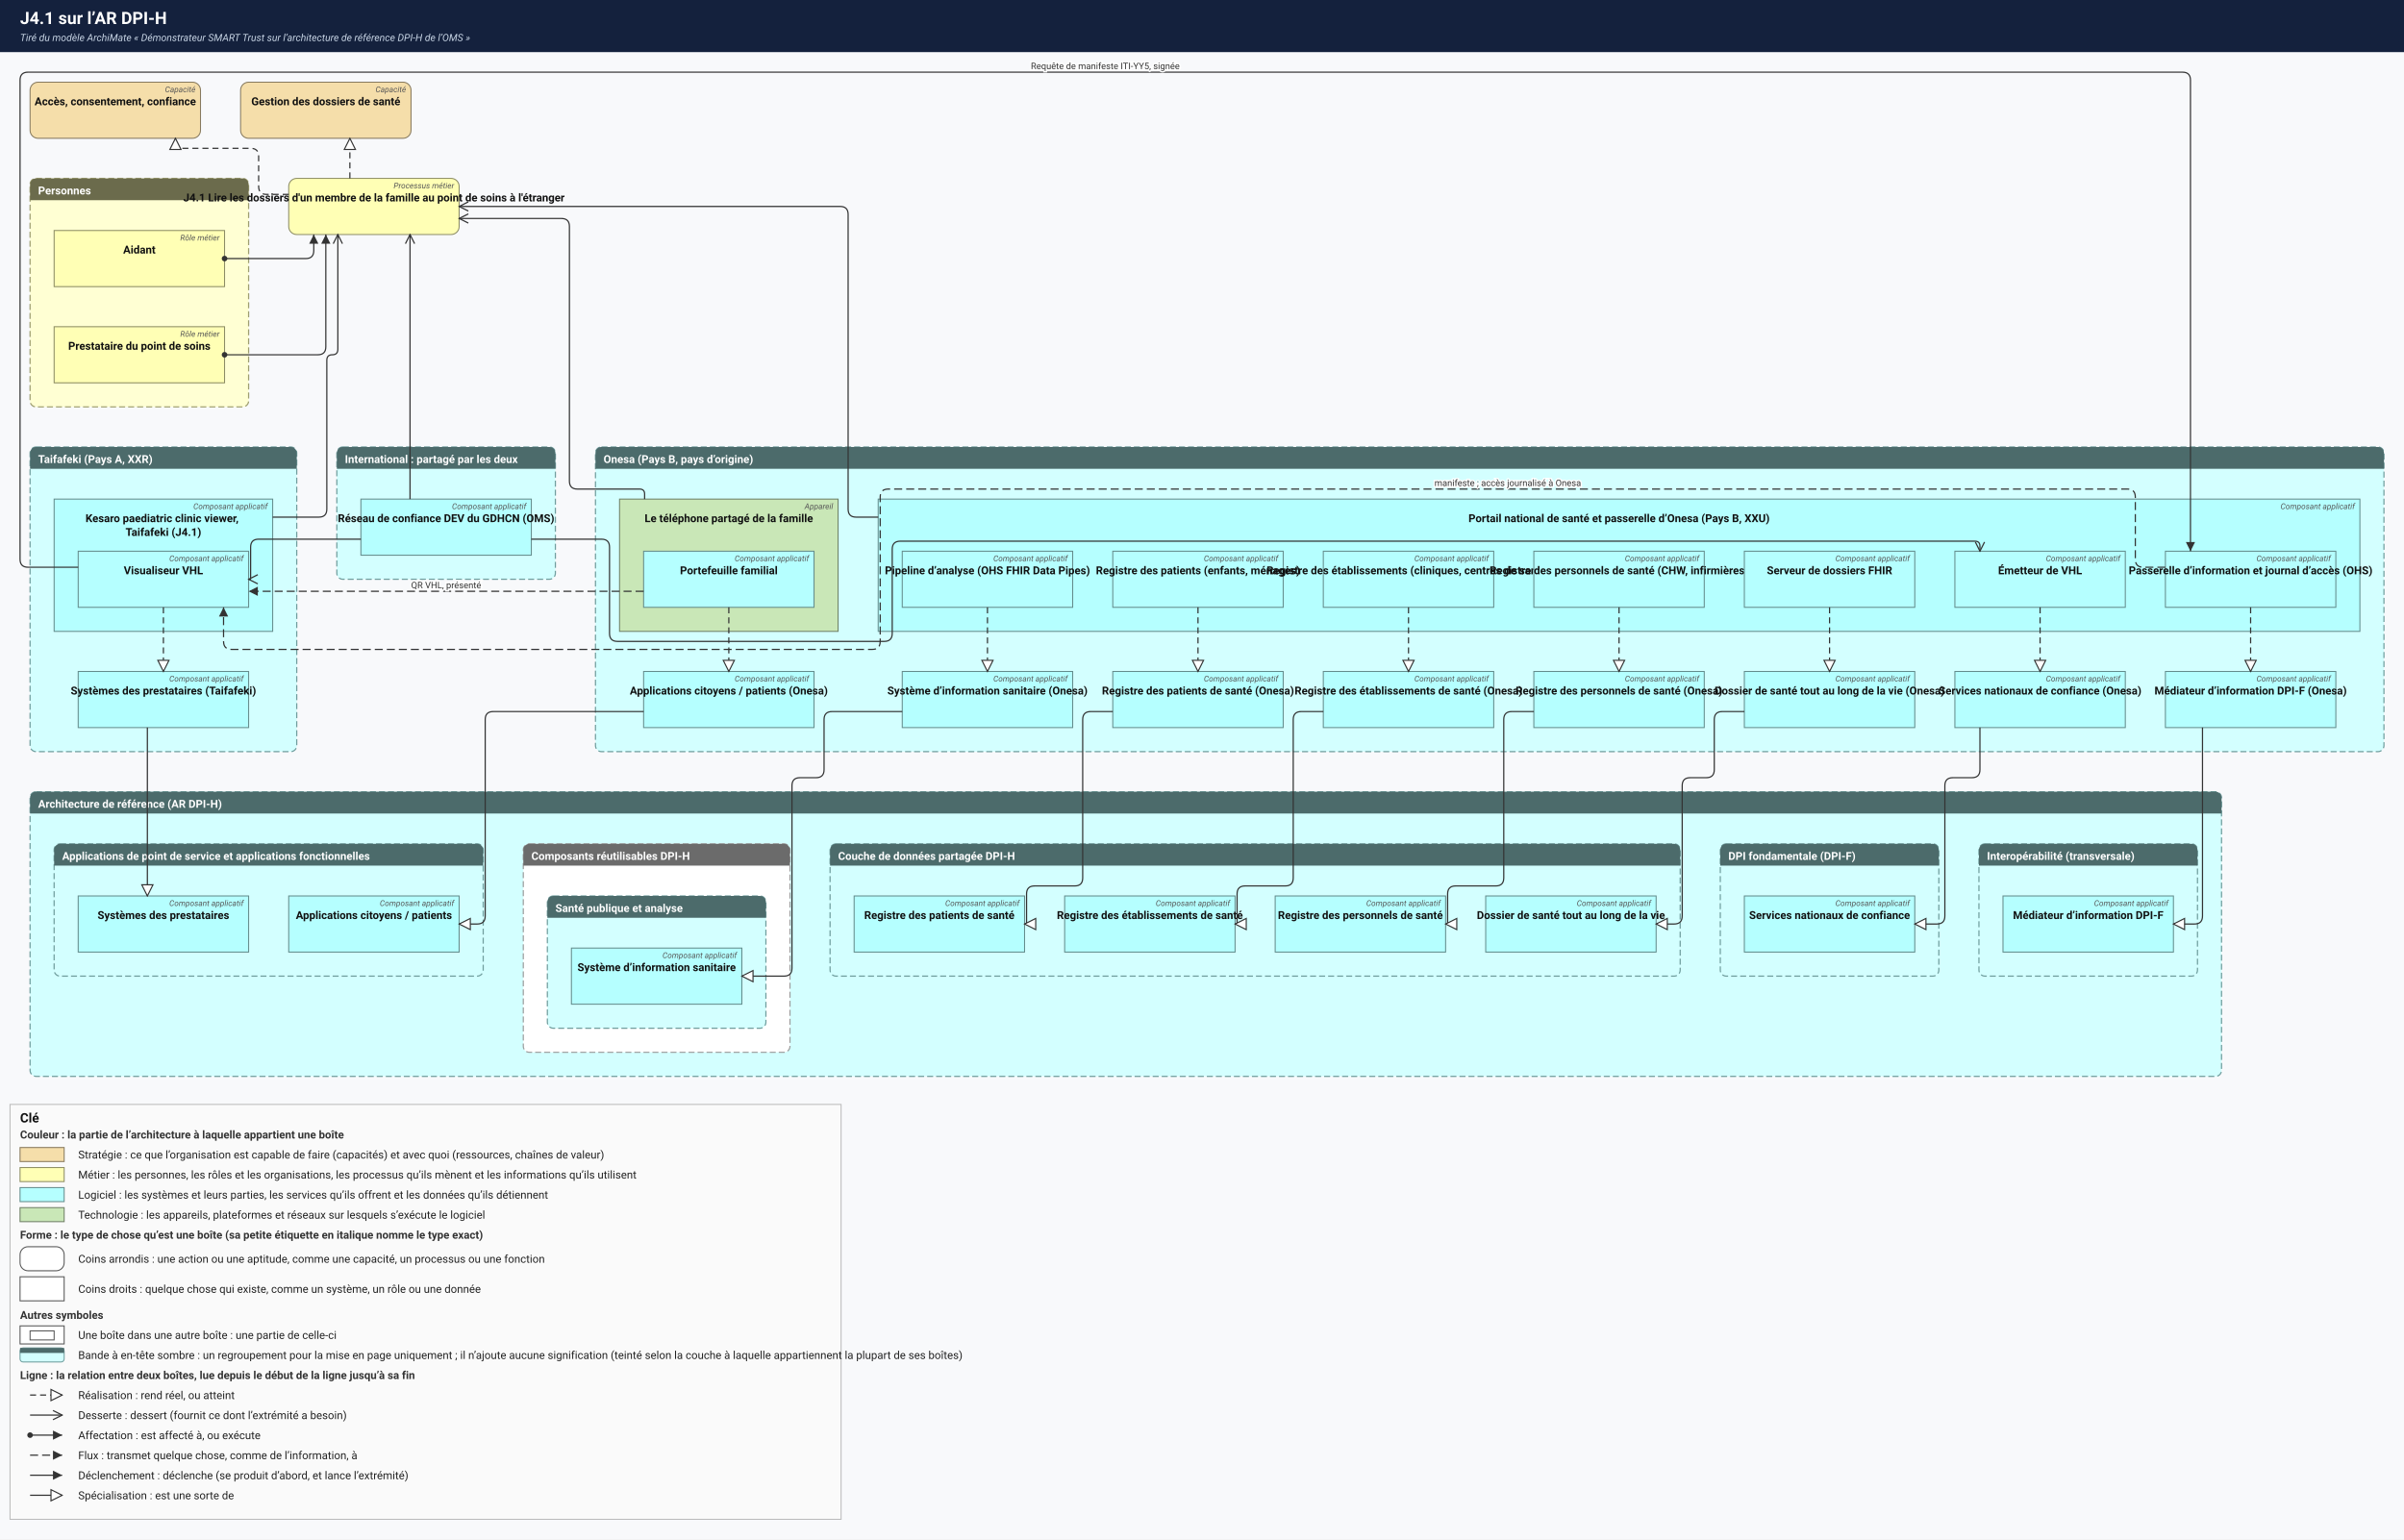
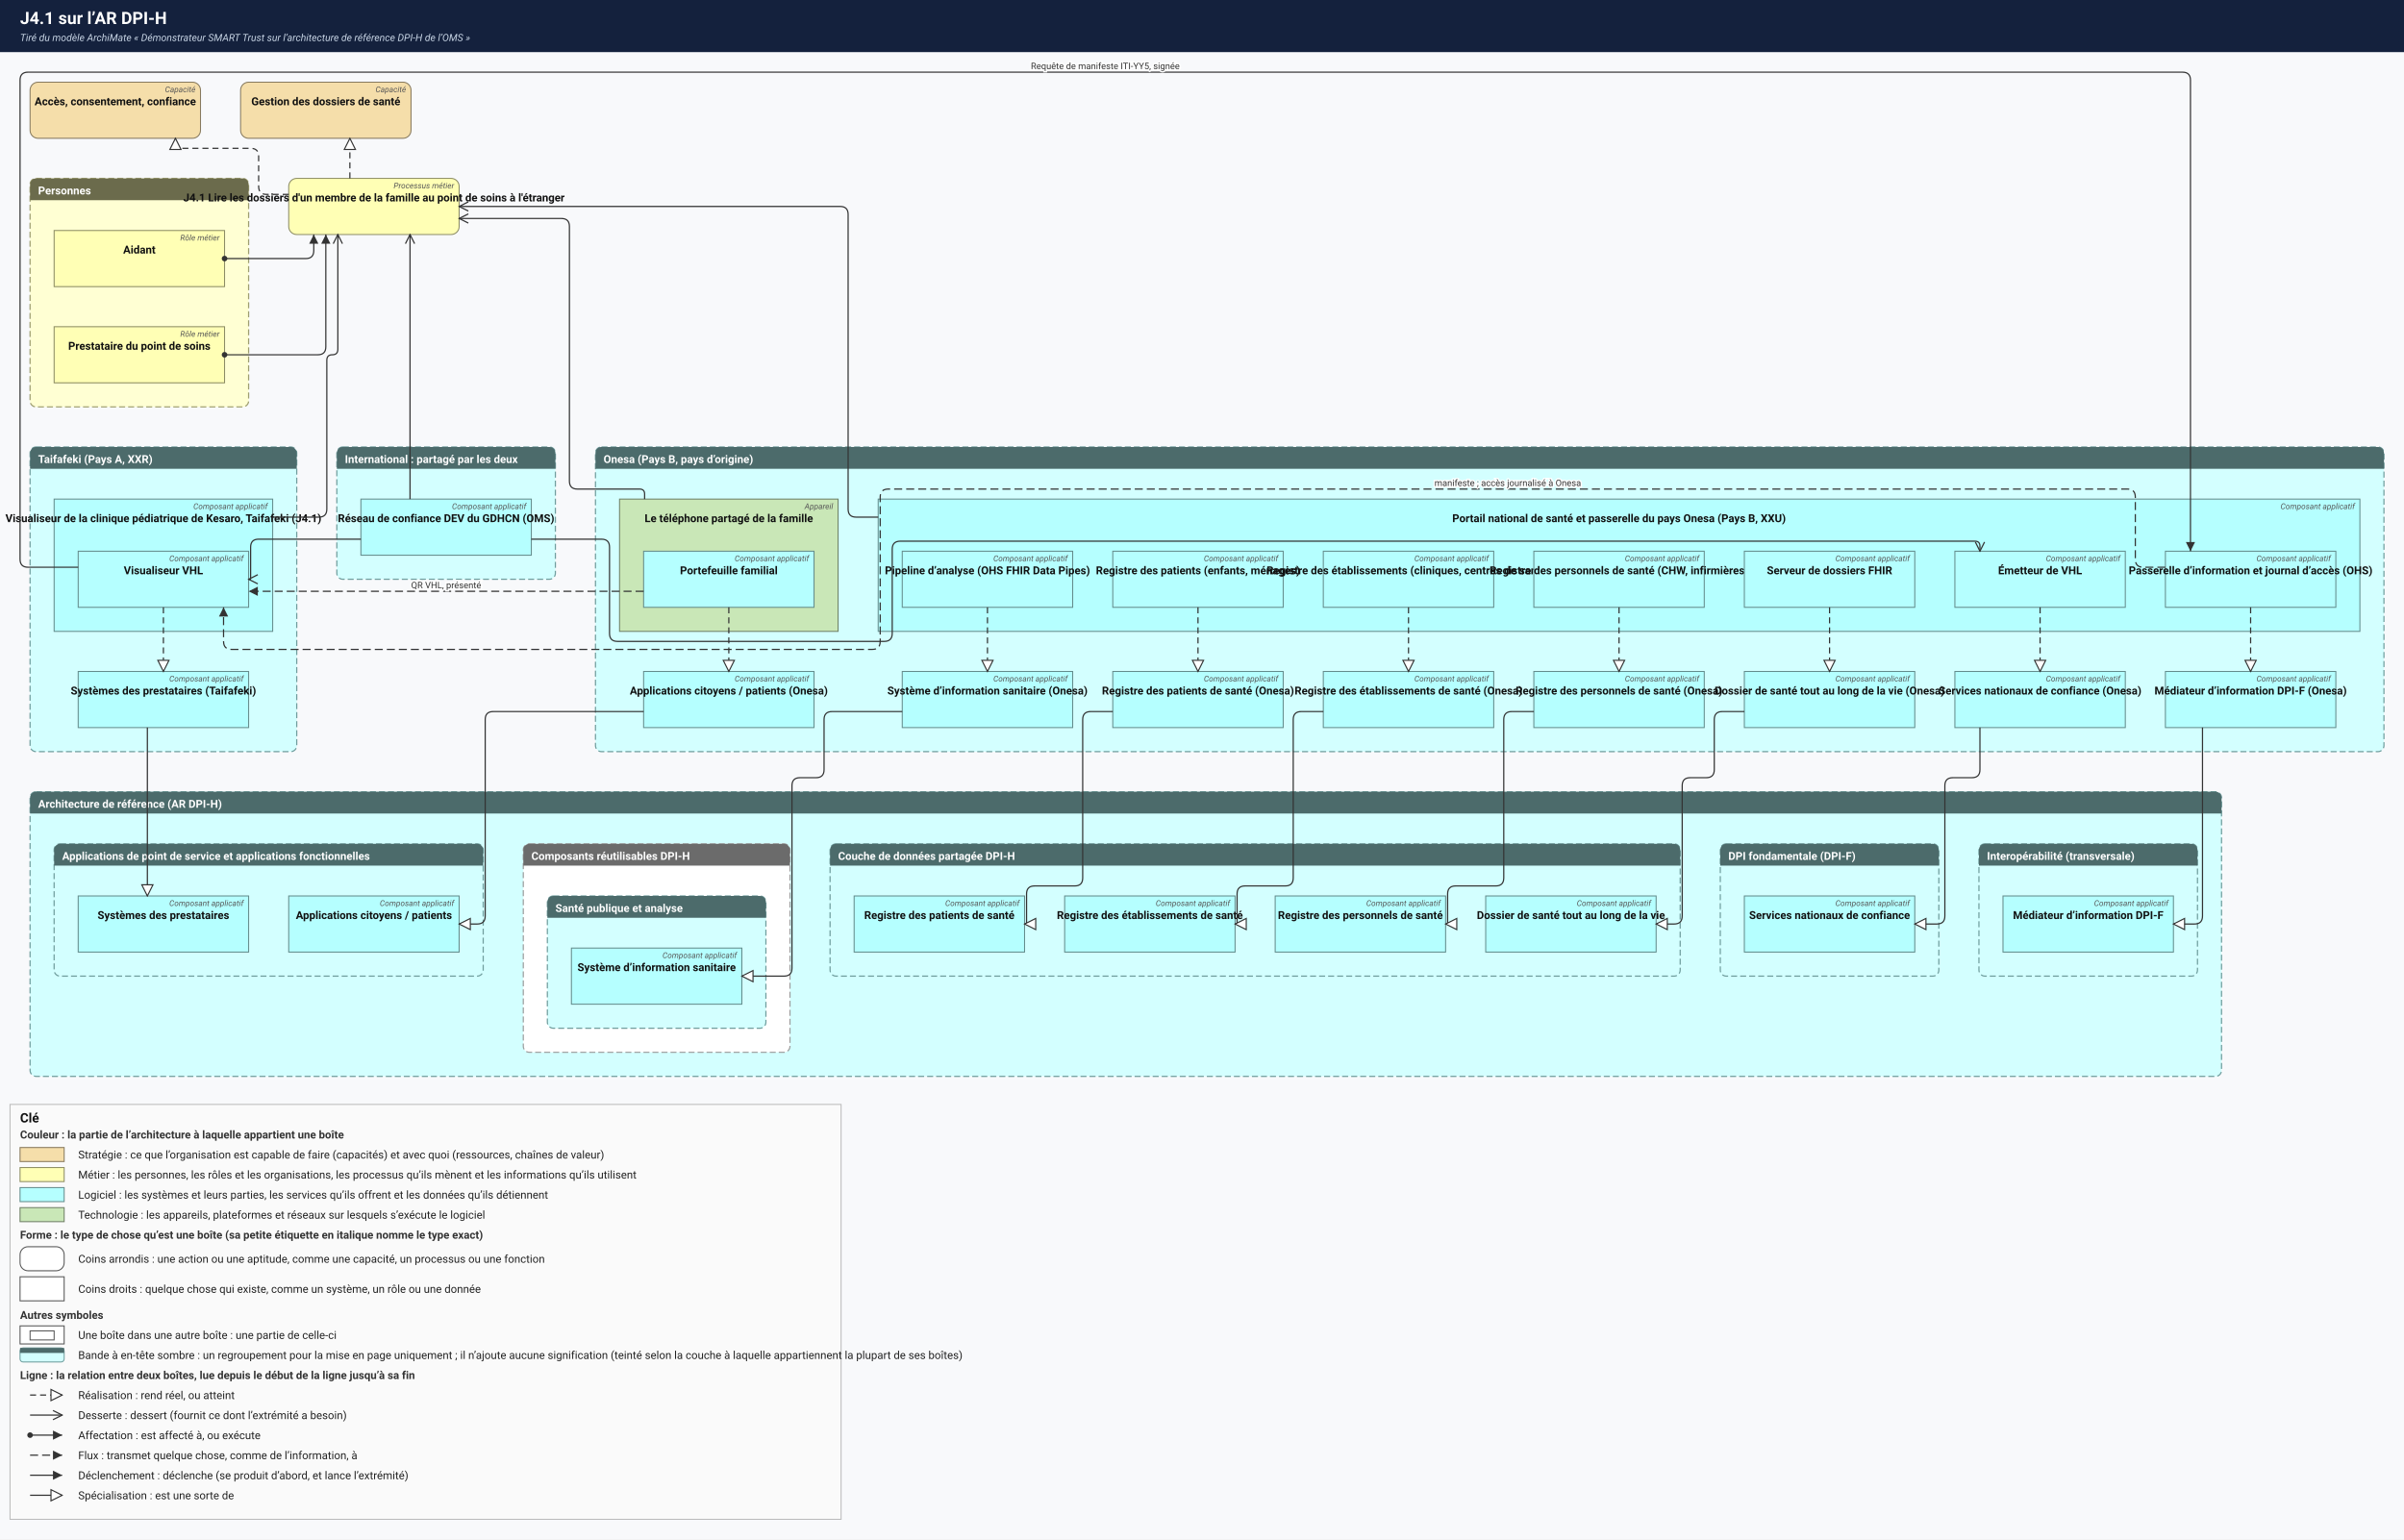
<svg xmlns="http://www.w3.org/2000/svg" viewBox="-6 -58 2398 1536" width="2398" height="1536" role="img" aria-labelledby="av-title">
  <style>
.av-name{font:600 11px system-ui, -apple-system, "Segoe UI", Roboto, "Helvetica Neue", Arial, "Noto Sans", sans-serif;fill:#111}
.av-type{font:italic 8px system-ui, -apple-system, "Segoe UI", Roboto, "Helvetica Neue", Arial, "Noto Sans", sans-serif;fill:#555}
.av-group{font:600 11px system-ui, -apple-system, "Segoe UI", Roboto, "Helvetica Neue", Arial, "Noto Sans", sans-serif;fill:#333}
.av-note{font:10px system-ui, -apple-system, "Segoe UI", Roboto, "Helvetica Neue", Arial, "Noto Sans", sans-serif;fill:#222}
.av-key{font:11px system-ui, -apple-system, "Segoe UI", Roboto, "Helvetica Neue", Arial, "Noto Sans", sans-serif;fill:#222}
.av-keyh{font:600 11px system-ui, -apple-system, "Segoe UI", Roboto, "Helvetica Neue", Arial, "Noto Sans", sans-serif;fill:#333}
.av-keyt{font:700 13px system-ui, -apple-system, "Segoe UI", Roboto, "Helvetica Neue", Arial, "Noto Sans", sans-serif;fill:#111}
.av-rel{font:9px system-ui, -apple-system, "Segoe UI", Roboto, "Helvetica Neue", Arial, "Noto Sans", sans-serif;fill:#333;paint-order:stroke;stroke:#fff;stroke-width:3px}
a:hover rect,a:hover polygon,a:focus rect,a:focus polygon{stroke:#06c;stroke-width:2.5}
</style>
  <defs>
    <marker id="arrow-open" viewBox="0 0 12 12" refX="11" refY="6" markerWidth="11" markerHeight="11" orient="auto-start-reverse" markerUnits="userSpaceOnUse">
      <path d="M1 1 L11 6 L1 11" fill="none" stroke="#333" stroke-width="1.3" />
    </marker>
    <marker id="arrow-filled" viewBox="0 0 12 12" refX="11" refY="6" markerWidth="11" markerHeight="11" orient="auto-start-reverse" markerUnits="userSpaceOnUse">
      <path d="M1 1 L11 6 L1 11 Z" fill="#333" />
    </marker>
    <marker id="arrow-small" viewBox="0 0 10 10" refX="9" refY="5" markerWidth="8" markerHeight="8" orient="auto-start-reverse" markerUnits="userSpaceOnUse">
      <path d="M1 1 L9 5 L1 9" fill="none" stroke="#333" stroke-width="1.2" />
    </marker>
    <marker id="triangle-hollow" viewBox="0 0 14 14" refX="13" refY="7" markerWidth="13" markerHeight="13" orient="auto-start-reverse" markerUnits="userSpaceOnUse">
      <path d="M1 1 L13 7 L1 13 Z" fill="#fff" stroke="#333" stroke-width="1.2" />
    </marker>
    <marker id="diamond-filled" viewBox="0 0 16 10" refX="1" refY="5" markerWidth="16" markerHeight="10" orient="auto-start-reverse" markerUnits="userSpaceOnUse">
      <path d="M1 5 L8 1 L15 5 L8 9 Z" fill="#333" />
    </marker>
    <marker id="diamond-hollow" viewBox="0 0 16 10" refX="1" refY="5" markerWidth="16" markerHeight="10" orient="auto-start-reverse" markerUnits="userSpaceOnUse">
      <path d="M1 5 L8 1 L15 5 L8 9 Z" fill="#fff" stroke="#333" stroke-width="1.2" />
    </marker>
    <marker id="dot" viewBox="0 0 8 8" refX="4" refY="4" markerWidth="7" markerHeight="7" orient="auto" markerUnits="userSpaceOnUse">
      <circle cx="4" cy="4" r="3.2" fill="#333" />
    </marker>
    <pattern id="missing" width="8" height="8" patternUnits="userSpaceOnUse" patternTransform="rotate(45)">
      <rect width="8" height="8" fill="#fff" />
      <line x1="0" y1="0" x2="0" y2="8" stroke="#d33" stroke-width="2" />
    </pattern>
  </defs>
  <rect x="-6" y="-58" width="2398" height="1536" fill="#f8f9fb" />
  <rect x="-6" y="-58" width="2398" height="52" fill="#14213d" />
  <text x="14" y="-34" style="font:700 17px system-ui, -apple-system, &quot;Segoe UI&quot;, Roboto, &quot;Helvetica Neue&quot;, Arial, &quot;Noto Sans&quot;, sans-serif;fill:#fff">J4.1 sur l’AR DPI-H</text>
  <text x="14" y="-17" style="font:italic 10px system-ui, -apple-system, &quot;Segoe UI&quot;, Roboto, &quot;Helvetica Neue&quot;, Arial, &quot;Noto Sans&quot;, sans-serif;fill:#c9d6e6">Tiré du modèle ArchiMate « Démonstrateur SMART Trust sur l’architecture de référence DPI-H de l’OMS »</text>
  <a href="../../../fr/smart-trust-demo/archimate/0.1.0/element/access-consent-trust/" target="_top">
    <rect x="24" y="24" width="170" height="56" rx="8" fill="#f5deaa" stroke="#877a5e" stroke-width="1" />
    <text class="av-type" x="189" y="34" text-anchor="end">Capacité</text>
    <text class="av-name" x="109" y="47" text-anchor="middle">
      <tspan x="109" dy="0">Accès, consentement, confiance</tspan>
    </text>
  </a>
  <a href="../../../fr/smart-trust-demo/archimate/0.1.0/element/health-record-management/" target="_top">
    <rect x="234" y="24" width="170" height="56" rx="8" fill="#f5deaa" stroke="#877a5e" stroke-width="1" />
    <text class="av-type" x="399" y="34" text-anchor="end">Capacité</text>
    <text class="av-name" x="319" y="47" text-anchor="middle">
      <tspan x="319" dy="0">Gestion des dossiers de santé</tspan>
    </text>
  </a>
  <a href="../../../fr/smart-trust-demo/archimate/0.1.0/element/people/" target="_top">
    <rect x="24" y="120" width="218" height="228" rx="6" fill="#ffffd3" stroke="#9e9e70" stroke-width="1.2" stroke-dasharray="6 3" />
    <path d="M24 126 a6 6 0 0 1 6 -6 h206 a6 6 0 0 1 6 6 v15.75 h-218 z" fill="#6b6b4c" />
    <text class="av-group" x="32" y="136" style="fill:#fff">Personnes</text>
  </a>
  <a href="../../../fr/smart-trust-demo/archimate/0.1.0/element/caregiver/" target="_top">
    <rect x="48" y="172" width="170" height="56" fill="#ffffb5" stroke="#8c8c64" stroke-width="1" />
    <text class="av-type" x="213" y="182" text-anchor="end">Rôle métier</text>
    <text class="av-name" x="133" y="195" text-anchor="middle">
      <tspan x="133" dy="0">Aidant</tspan>
    </text>
  </a>
  <a href="../../../fr/smart-trust-demo/archimate/0.1.0/element/point-of-care-provider/" target="_top">
    <rect x="48" y="268" width="170" height="56" fill="#ffffb5" stroke="#8c8c64" stroke-width="1" />
    <text class="av-type" x="213" y="278" text-anchor="end">Rôle métier</text>
    <text class="av-name" x="133" y="291" text-anchor="middle">
      <tspan x="133" dy="0">Prestataire du point de soins</tspan>
    </text>
  </a>
  <a href="../../../fr/smart-trust-demo/archimate/0.1.0/element/j4-1-read-a-family-member-s-records-at-the-point-of-care/" target="_top">
    <rect x="282" y="120" width="170" height="56" rx="8" fill="#ffffb5" stroke="#8c8c64" stroke-width="1" />
    <text class="av-type" x="447" y="130" text-anchor="end">Processus métier</text>
    <text class="av-name" x="367" y="143" text-anchor="middle">
      <tspan x="367" dy="0">J4.1 Lire les dossiers d'un membre de la famille au point de soins à l'étranger</tspan>
    </text>
  </a>
  <a href="../../../fr/smart-trust-demo/archimate/0.1.0/element/taifafeki-country-a-xxr/" target="_top">
    <rect x="24" y="388" width="266" height="304" rx="6" fill="#d3ffff" stroke="#709e9e" stroke-width="1.2" stroke-dasharray="6 3" />
    <path d="M24 394 a6 6 0 0 1 6 -6 h254 a6 6 0 0 1 6 6 v15.75 h-266 z" fill="#4c6b6b" />
    <text class="av-group" x="32" y="404" style="fill:#fff">Taifafeki (Pays A, XXR)</text>
  </a>
  <a href="../../../fr/smart-trust-demo/archimate/0.1.0/element/kesaro-paediatric-clinic-viewer-taifafeki-j4-1/" target="_top">
    <rect x="48" y="440" width="218" height="132" fill="#b5ffff" stroke="#648c8c" stroke-width="1" />
    <text class="av-type" x="261" y="450" text-anchor="end">Composant applicatif</text>
    <text class="av-name" x="157" y="463" text-anchor="middle">
-       <tspan x="157" dy="0">Kesaro paediatric clinic viewer,</tspan>
-       <tspan x="157" dy="13.75">Taifafeki (J4.1)</tspan>
+       <tspan x="157" dy="0">Visualiseur de la clinique pédiatrique de Kesaro, Taifafeki (J4.1)</tspan>
    </text>
  </a>
  <a href="../../../fr/smart-trust-demo/archimate/0.1.0/element/vhl-viewer/" target="_top">
    <rect x="72" y="492" width="170" height="56" fill="#b5ffff" stroke="#648c8c" stroke-width="1" />
    <text class="av-type" x="237" y="502" text-anchor="end">Composant applicatif</text>
    <text class="av-name" x="157" y="515" text-anchor="middle">
      <tspan x="157" dy="0">Visualiseur VHL</tspan>
    </text>
  </a>
  <a href="../../../fr/smart-trust-demo/archimate/0.1.0/element/provider-systems-taifafeki/" target="_top">
    <rect x="72" y="612" width="170" height="56" fill="#b5ffff" stroke="#648c8c" stroke-width="1" />
    <text class="av-type" x="237" y="622" text-anchor="end">Composant applicatif</text>
    <text class="av-name" x="157" y="635" text-anchor="middle">
      <tspan x="157" dy="0">Systèmes des prestataires (Taifafeki)</tspan>
    </text>
  </a>
  <a href="../../../fr/smart-trust-demo/archimate/0.1.0/element/international-shared-by-both/" target="_top">
    <rect x="330" y="388" width="218" height="132" rx="6" fill="#d3ffff" stroke="#709e9e" stroke-width="1.2" stroke-dasharray="6 3" />
    <path d="M330 394 a6 6 0 0 1 6 -6 h206 a6 6 0 0 1 6 6 v15.75 h-218 z" fill="#4c6b6b" />
    <text class="av-group" x="338" y="404" style="fill:#fff">International : partagé par les deux</text>
  </a>
  <a href="../../../fr/smart-trust-demo/archimate/0.1.0/element/gdhcn-dev-trust-network-who/" target="_top">
    <rect x="354" y="440" width="170" height="56" fill="#b5ffff" stroke="#648c8c" stroke-width="1" />
    <text class="av-type" x="519" y="450" text-anchor="end">Composant applicatif</text>
    <text class="av-name" x="439" y="463" text-anchor="middle">
      <tspan x="439" dy="0">Réseau de confiance DEV du GDHCN (OMS)</tspan>
    </text>
  </a>
  <a href="../../../fr/smart-trust-demo/archimate/0.1.0/element/onesa-country-b-home/" target="_top">
    <rect x="588" y="388" width="1784" height="304" rx="6" fill="#d3ffff" stroke="#709e9e" stroke-width="1.2" stroke-dasharray="6 3" />
    <path d="M588 394 a6 6 0 0 1 6 -6 h1772 a6 6 0 0 1 6 6 v15.75 h-1784 z" fill="#4c6b6b" />
    <text class="av-group" x="596" y="404" style="fill:#fff">Onesa (Pays B, pays d’origine)</text>
  </a>
  <a href="../../../fr/smart-trust-demo/archimate/0.1.0/element/the-family-s-shared-phone/" target="_top">
    <rect x="612" y="440" width="218" height="132" fill="#c9e7b7" stroke="#6f7f65" stroke-width="1" />
    <text class="av-type" x="825" y="450" text-anchor="end">Appareil</text>
    <text class="av-name" x="721" y="463" text-anchor="middle">
      <tspan x="721" dy="0">Le téléphone partagé de la famille</tspan>
    </text>
  </a>
  <a href="../../../fr/smart-trust-demo/archimate/0.1.0/element/family-wallet/" target="_top">
    <rect x="636" y="492" width="170" height="56" fill="#b5ffff" stroke="#648c8c" stroke-width="1" />
    <text class="av-type" x="801" y="502" text-anchor="end">Composant applicatif</text>
    <text class="av-name" x="721" y="515" text-anchor="middle">
      <tspan x="721" dy="0">Portefeuille familial</tspan>
    </text>
  </a>
  <a href="../../../fr/smart-trust-demo/archimate/0.1.0/element/onesa-national-health-portal-and-gateway-country-b-xxu/" target="_top">
    <rect x="870" y="440" width="1478" height="132" fill="#b5ffff" stroke="#648c8c" stroke-width="1" />
    <text class="av-type" x="2343" y="450" text-anchor="end">Composant applicatif</text>
    <text class="av-name" x="1609" y="463" text-anchor="middle">
-       <tspan x="1609" dy="0">Portail national de santé et passerelle d’Onesa (Pays B, XXU)</tspan>
+       <tspan x="1609" dy="0">Portail national de santé et passerelle du pays Onesa (Pays B, XXU)</tspan>
    </text>
  </a>
  <a href="../../../fr/smart-trust-demo/archimate/0.1.0/element/analytics-pipeline-ohs-fhir-data-pipes/" target="_top">
    <rect x="894" y="492" width="170" height="56" fill="#b5ffff" stroke="#648c8c" stroke-width="1" />
    <text class="av-type" x="1059" y="502" text-anchor="end">Composant applicatif</text>
    <text class="av-name" x="979" y="515" text-anchor="middle">
      <tspan x="979" dy="0">Pipeline d’analyse (OHS FHIR Data Pipes)</tspan>
    </text>
  </a>
  <a href="../../../fr/smart-trust-demo/archimate/0.1.0/element/client-registry-children-households/" target="_top">
    <rect x="1104" y="492" width="170" height="56" fill="#b5ffff" stroke="#648c8c" stroke-width="1" />
    <text class="av-type" x="1269" y="502" text-anchor="end">Composant applicatif</text>
    <text class="av-name" x="1189" y="515" text-anchor="middle">
      <tspan x="1189" dy="0">Registre des patients (enfants, ménages)</tspan>
    </text>
  </a>
  <a href="../../../fr/smart-trust-demo/archimate/0.1.0/element/facility-registry-clinics-health-centres/" target="_top">
    <rect x="1314" y="492" width="170" height="56" fill="#b5ffff" stroke="#648c8c" stroke-width="1" />
    <text class="av-type" x="1479" y="502" text-anchor="end">Composant applicatif</text>
    <text class="av-name" x="1399" y="515" text-anchor="middle">
      <tspan x="1399" dy="0">Registre des établissements (cliniques, centres de santé)</tspan>
    </text>
  </a>
  <a href="../../../fr/smart-trust-demo/archimate/0.1.0/element/health-workforce-registry-chws-nurses/" target="_top">
    <rect x="1524" y="492" width="170" height="56" fill="#b5ffff" stroke="#648c8c" stroke-width="1" />
    <text class="av-type" x="1689" y="502" text-anchor="end">Composant applicatif</text>
    <text class="av-name" x="1609" y="515" text-anchor="middle">
      <tspan x="1609" dy="0">Registre des personnels de santé (CHW, infirmières)</tspan>
    </text>
  </a>
  <a href="../../../fr/smart-trust-demo/archimate/0.1.0/element/fhir-record-server/" target="_top">
    <rect x="1734" y="492" width="170" height="56" fill="#b5ffff" stroke="#648c8c" stroke-width="1" />
    <text class="av-type" x="1899" y="502" text-anchor="end">Composant applicatif</text>
    <text class="av-name" x="1819" y="515" text-anchor="middle">
      <tspan x="1819" dy="0">Serveur de dossiers FHIR</tspan>
    </text>
  </a>
  <a href="../../../fr/smart-trust-demo/archimate/0.1.0/element/vhl-issuer/" target="_top">
    <rect x="1944" y="492" width="170" height="56" fill="#b5ffff" stroke="#648c8c" stroke-width="1" />
    <text class="av-type" x="2109" y="502" text-anchor="end">Composant applicatif</text>
    <text class="av-name" x="2029" y="515" text-anchor="middle">
      <tspan x="2029" dy="0">Émetteur de VHL</tspan>
    </text>
  </a>
  <a href="../../../fr/smart-trust-demo/archimate/0.1.0/element/information-gateway-and-access-log-ohs/" target="_top">
    <rect x="2154" y="492" width="170" height="56" fill="#b5ffff" stroke="#648c8c" stroke-width="1" />
    <text class="av-type" x="2319" y="502" text-anchor="end">Composant applicatif</text>
    <text class="av-name" x="2239" y="515" text-anchor="middle">
      <tspan x="2239" dy="0">Passerelle d’information et journal d’accès (OHS)</tspan>
    </text>
  </a>
  <a href="../../../fr/smart-trust-demo/archimate/0.1.0/element/citizen-patient-apps-onesa/" target="_top">
    <rect x="636" y="612" width="170" height="56" fill="#b5ffff" stroke="#648c8c" stroke-width="1" />
    <text class="av-type" x="801" y="622" text-anchor="end">Composant applicatif</text>
    <text class="av-name" x="721" y="635" text-anchor="middle">
      <tspan x="721" dy="0">Applications citoyens / patients (Onesa)</tspan>
    </text>
  </a>
  <a href="../../../fr/smart-trust-demo/archimate/0.1.0/element/health-management-information-system-onesa/" target="_top">
    <rect x="894" y="612" width="170" height="56" fill="#b5ffff" stroke="#648c8c" stroke-width="1" />
    <text class="av-type" x="1059" y="622" text-anchor="end">Composant applicatif</text>
    <text class="av-name" x="979" y="635" text-anchor="middle">
      <tspan x="979" dy="0">Système d’information sanitaire (Onesa)</tspan>
    </text>
  </a>
  <a href="../../../fr/smart-trust-demo/archimate/0.1.0/element/client-registry-for-health-onesa/" target="_top">
    <rect x="1104" y="612" width="170" height="56" fill="#b5ffff" stroke="#648c8c" stroke-width="1" />
    <text class="av-type" x="1269" y="622" text-anchor="end">Composant applicatif</text>
    <text class="av-name" x="1189" y="635" text-anchor="middle">
      <tspan x="1189" dy="0">Registre des patients de santé (Onesa)</tspan>
    </text>
  </a>
  <a href="../../../fr/smart-trust-demo/archimate/0.1.0/element/health-facility-registry-onesa/" target="_top">
    <rect x="1314" y="612" width="170" height="56" fill="#b5ffff" stroke="#648c8c" stroke-width="1" />
    <text class="av-type" x="1479" y="622" text-anchor="end">Composant applicatif</text>
    <text class="av-name" x="1399" y="635" text-anchor="middle">
      <tspan x="1399" dy="0">Registre des établissements de santé (Onesa)</tspan>
    </text>
  </a>
  <a href="../../../fr/smart-trust-demo/archimate/0.1.0/element/health-workforce-registry-onesa/" target="_top">
    <rect x="1524" y="612" width="170" height="56" fill="#b5ffff" stroke="#648c8c" stroke-width="1" />
    <text class="av-type" x="1689" y="622" text-anchor="end">Composant applicatif</text>
    <text class="av-name" x="1609" y="635" text-anchor="middle">
      <tspan x="1609" dy="0">Registre des personnels de santé (Onesa)</tspan>
    </text>
  </a>
  <a href="../../../fr/smart-trust-demo/archimate/0.1.0/element/lifelong-health-record-onesa/" target="_top">
    <rect x="1734" y="612" width="170" height="56" fill="#b5ffff" stroke="#648c8c" stroke-width="1" />
    <text class="av-type" x="1899" y="622" text-anchor="end">Composant applicatif</text>
    <text class="av-name" x="1819" y="635" text-anchor="middle">
      <tspan x="1819" dy="0">Dossier de santé tout au long de la vie (Onesa)</tspan>
    </text>
  </a>
  <a href="../../../fr/smart-trust-demo/archimate/0.1.0/element/national-trust-services-onesa/" target="_top">
    <rect x="1944" y="612" width="170" height="56" fill="#b5ffff" stroke="#648c8c" stroke-width="1" />
    <text class="av-type" x="2109" y="622" text-anchor="end">Composant applicatif</text>
    <text class="av-name" x="2029" y="635" text-anchor="middle">
      <tspan x="2029" dy="0">Services nationaux de confiance (Onesa)</tspan>
    </text>
  </a>
  <a href="../../../fr/smart-trust-demo/archimate/0.1.0/element/dpi-f-information-mediator-onesa/" target="_top">
    <rect x="2154" y="612" width="170" height="56" fill="#b5ffff" stroke="#648c8c" stroke-width="1" />
    <text class="av-type" x="2319" y="622" text-anchor="end">Composant applicatif</text>
    <text class="av-name" x="2239" y="635" text-anchor="middle">
      <tspan x="2239" dy="0">Médiateur d’information DPI-F (Onesa)</tspan>
    </text>
  </a>
  <a href="../../../fr/smart-trust-demo/archimate/0.1.0/element/reference-architecture-dpi-h-ra/" target="_top">
    <rect x="24" y="732" width="2186" height="284" rx="6" fill="#d3ffff" stroke="#709e9e" stroke-width="1.2" stroke-dasharray="6 3" />
    <path d="M24 738 a6 6 0 0 1 6 -6 h2174 a6 6 0 0 1 6 6 v15.75 h-2186 z" fill="#4c6b6b" />
    <text class="av-group" x="32" y="748" style="fill:#fff">Architecture de référence (AR DPI-H)</text>
  </a>
  <a href="../../../fr/smart-trust-demo/archimate/0.1.0/element/point-of-service-functional-applications/" target="_top">
    <rect x="48" y="784" width="428" height="132" rx="6" fill="#d3ffff" stroke="#709e9e" stroke-width="1.2" stroke-dasharray="6 3" />
    <path d="M48 790 a6 6 0 0 1 6 -6 h416 a6 6 0 0 1 6 6 v15.75 h-428 z" fill="#4c6b6b" />
    <text class="av-group" x="56" y="800" style="fill:#fff">Applications de point de service et applications fonctionnelles</text>
  </a>
  <a href="../../../fr/smart-trust-demo/archimate/0.1.0/element/provider-systems/" target="_top">
    <rect x="72" y="836" width="170" height="56" fill="#b5ffff" stroke="#648c8c" stroke-width="1" />
    <text class="av-type" x="237" y="846" text-anchor="end">Composant applicatif</text>
    <text class="av-name" x="157" y="859" text-anchor="middle">
      <tspan x="157" dy="0">Systèmes des prestataires</tspan>
    </text>
  </a>
  <a href="../../../fr/smart-trust-demo/archimate/0.1.0/element/citizen-patient-apps/" target="_top">
    <rect x="282" y="836" width="170" height="56" fill="#b5ffff" stroke="#648c8c" stroke-width="1" />
    <text class="av-type" x="447" y="846" text-anchor="end">Composant applicatif</text>
    <text class="av-name" x="367" y="859" text-anchor="middle">
      <tspan x="367" dy="0">Applications citoyens / patients</tspan>
    </text>
  </a>
  <a href="../../../fr/smart-trust-demo/archimate/0.1.0/element/dpi-h-reusable-components/" target="_top">
    <rect x="516" y="784" width="266" height="208" rx="6" fill="#ffffff" stroke="#9e9e9e" stroke-width="1.2" stroke-dasharray="6 3" />
    <path d="M516 790 a6 6 0 0 1 6 -6 h254 a6 6 0 0 1 6 6 v15.75 h-266 z" fill="#6b6b6b" />
    <text class="av-group" x="524" y="800" style="fill:#fff">Composants réutilisables DPI-H</text>
  </a>
  <a href="../../../fr/smart-trust-demo/archimate/0.1.0/element/public-health-analytics/" target="_top">
    <rect x="540" y="836" width="218" height="132" rx="6" fill="#d3ffff" stroke="#709e9e" stroke-width="1.2" stroke-dasharray="6 3" />
    <path d="M540 842 a6 6 0 0 1 6 -6 h206 a6 6 0 0 1 6 6 v15.75 h-218 z" fill="#4c6b6b" />
    <text class="av-group" x="548" y="852" style="fill:#fff">Santé publique et analyse</text>
  </a>
  <a href="../../../fr/smart-trust-demo/archimate/0.1.0/element/health-management-information-system/" target="_top">
    <rect x="564" y="888" width="170" height="56" fill="#b5ffff" stroke="#648c8c" stroke-width="1" />
    <text class="av-type" x="729" y="898" text-anchor="end">Composant applicatif</text>
    <text class="av-name" x="649" y="911" text-anchor="middle">
      <tspan x="649" dy="0">Système d’information sanitaire</tspan>
    </text>
  </a>
  <a href="../../../fr/smart-trust-demo/archimate/0.1.0/element/dpi-h-shared-data-layer/" target="_top">
    <rect x="822" y="784" width="848" height="132" rx="6" fill="#d3ffff" stroke="#709e9e" stroke-width="1.2" stroke-dasharray="6 3" />
    <path d="M822 790 a6 6 0 0 1 6 -6 h836 a6 6 0 0 1 6 6 v15.75 h-848 z" fill="#4c6b6b" />
    <text class="av-group" x="830" y="800" style="fill:#fff">Couche de données partagée DPI-H</text>
  </a>
  <a href="../../../fr/smart-trust-demo/archimate/0.1.0/element/client-registry-for-health/" target="_top">
    <rect x="846" y="836" width="170" height="56" fill="#b5ffff" stroke="#648c8c" stroke-width="1" />
    <text class="av-type" x="1011" y="846" text-anchor="end">Composant applicatif</text>
    <text class="av-name" x="931" y="859" text-anchor="middle">
      <tspan x="931" dy="0">Registre des patients de santé</tspan>
    </text>
  </a>
  <a href="../../../fr/smart-trust-demo/archimate/0.1.0/element/health-facility-registry/" target="_top">
    <rect x="1056" y="836" width="170" height="56" fill="#b5ffff" stroke="#648c8c" stroke-width="1" />
    <text class="av-type" x="1221" y="846" text-anchor="end">Composant applicatif</text>
    <text class="av-name" x="1141" y="859" text-anchor="middle">
      <tspan x="1141" dy="0">Registre des établissements de santé</tspan>
    </text>
  </a>
  <a href="../../../fr/smart-trust-demo/archimate/0.1.0/element/health-workforce-registry/" target="_top">
    <rect x="1266" y="836" width="170" height="56" fill="#b5ffff" stroke="#648c8c" stroke-width="1" />
    <text class="av-type" x="1431" y="846" text-anchor="end">Composant applicatif</text>
    <text class="av-name" x="1351" y="859" text-anchor="middle">
      <tspan x="1351" dy="0">Registre des personnels de santé</tspan>
    </text>
  </a>
  <a href="../../../fr/smart-trust-demo/archimate/0.1.0/element/lifelong-health-record/" target="_top">
    <rect x="1476" y="836" width="170" height="56" fill="#b5ffff" stroke="#648c8c" stroke-width="1" />
    <text class="av-type" x="1641" y="846" text-anchor="end">Composant applicatif</text>
    <text class="av-name" x="1561" y="859" text-anchor="middle">
      <tspan x="1561" dy="0">Dossier de santé tout au long de la vie</tspan>
    </text>
  </a>
  <a href="../../../fr/smart-trust-demo/archimate/0.1.0/element/foundational-dpi-dpi-f/" target="_top">
    <rect x="1710" y="784" width="218" height="132" rx="6" fill="#d3ffff" stroke="#709e9e" stroke-width="1.2" stroke-dasharray="6 3" />
    <path d="M1710 790 a6 6 0 0 1 6 -6 h206 a6 6 0 0 1 6 6 v15.75 h-218 z" fill="#4c6b6b" />
    <text class="av-group" x="1718" y="800" style="fill:#fff">DPI fondamentale (DPI-F)</text>
  </a>
  <a href="../../../fr/smart-trust-demo/archimate/0.1.0/element/national-trust-services/" target="_top">
    <rect x="1734" y="836" width="170" height="56" fill="#b5ffff" stroke="#648c8c" stroke-width="1" />
    <text class="av-type" x="1899" y="846" text-anchor="end">Composant applicatif</text>
    <text class="av-name" x="1819" y="859" text-anchor="middle">
      <tspan x="1819" dy="0">Services nationaux de confiance</tspan>
    </text>
  </a>
  <a href="../../../fr/smart-trust-demo/archimate/0.1.0/element/interoperability-cross-cutting/" target="_top">
    <rect x="1968" y="784" width="218" height="132" rx="6" fill="#d3ffff" stroke="#709e9e" stroke-width="1.2" stroke-dasharray="6 3" />
    <path d="M1968 790 a6 6 0 0 1 6 -6 h206 a6 6 0 0 1 6 6 v15.75 h-218 z" fill="#4c6b6b" />
    <text class="av-group" x="1976" y="800" style="fill:#fff">Interopérabilité (transversale)</text>
  </a>
  <a href="../../../fr/smart-trust-demo/archimate/0.1.0/element/dpi-f-information-mediator/" target="_top">
    <rect x="1992" y="836" width="170" height="56" fill="#b5ffff" stroke="#648c8c" stroke-width="1" />
    <text class="av-type" x="2157" y="846" text-anchor="end">Composant applicatif</text>
    <text class="av-name" x="2077" y="859" text-anchor="middle">
      <tspan x="2077" dy="0">Médiateur d’information DPI-F</tspan>
    </text>
  </a>
  <a href="../../../fr/smart-trust-demo/archimate/0.1.0/relationship/id-38c9fc3c0a9b50f2b074748e4ccd3ce8/" target="_top">
    <path d="M218 200 L299 200 Q307 200 307 192 L307 176" fill="none" stroke="#333" stroke-width="1.2" marker-start="url(#dot)" marker-end="url(#arrow-filled)" />
    <path d="M218 200 L299 200 Q307 200 307 192 L307 176" fill="none" stroke="transparent" stroke-width="8" />
  </a>
  <a href="../../../fr/smart-trust-demo/archimate/0.1.0/relationship/id-a7bcec5457055b4c82bef20c3d2e8ce7/" target="_top">
    <path d="M218 296 L311 296 Q319 296 319 288 L319 176" fill="none" stroke="#333" stroke-width="1.2" marker-start="url(#dot)" marker-end="url(#arrow-filled)" />
    <path d="M218 296 L311 296 Q319 296 319 288 L319 176" fill="none" stroke="transparent" stroke-width="8" />
  </a>
  <a href="../../../fr/smart-trust-demo/archimate/0.1.0/relationship/id-229975f4de9354a58f517c2ccf48f96b/" target="_top">
    <path d="M282 136 L260 136 Q252 136 252 128 L252 98 Q252 90 244 90 L174 90 Q169 90 169 85 L169 80" fill="none" stroke="#333" stroke-width="1.2" stroke-dasharray="6 4" marker-end="url(#triangle-hollow)" />
    <path d="M282 136 L260 136 Q252 136 252 128 L252 98 Q252 90 244 90 L174 90 Q169 90 169 85 L169 80" fill="none" stroke="transparent" stroke-width="8" />
  </a>
  <a href="../../../fr/smart-trust-demo/archimate/0.1.0/relationship/id-b525ac88cdb75de184a891b8a00feb0a/" target="_top">
    <path d="M343 120 L343 80" fill="none" stroke="#333" stroke-width="1.2" stroke-dasharray="6 4" marker-end="url(#triangle-hollow)" />
    <path d="M343 120 L343 80" fill="none" stroke="transparent" stroke-width="8" />
  </a>
  <a href="../../../fr/smart-trust-demo/archimate/0.1.0/relationship/id-d08417fba5a354c3adb9d995fb3226d2/" target="_top">
    <path d="M266 458 L312 458 Q320 458 320 450 L320 301.5 Q320 296 325.5 296 L325.5 296 Q331 296 331 290.5 L331 176" fill="none" stroke="#333" stroke-width="1.2" marker-end="url(#arrow-open)" />
    <path d="M266 458 L312 458 Q320 458 320 450 L320 301.5 Q320 296 325.5 296 L325.5 296 Q331 296 331 290.5 L331 176" fill="none" stroke="transparent" stroke-width="8" />
  </a>
  <a href="../../../fr/smart-trust-demo/archimate/0.1.0/relationship/id-8de314fa79b355bf97bbb776b1085d83/" target="_top">
    <path d="M157 548 L157 612" fill="none" stroke="#333" stroke-width="1.2" stroke-dasharray="6 4" marker-end="url(#triangle-hollow)" />
    <path d="M157 548 L157 612" fill="none" stroke="transparent" stroke-width="8" />
  </a>
  <a href="../../../fr/smart-trust-demo/archimate/0.1.0/relationship/id-08726d2ea2745328af5e00b0a3016df9/" target="_top">
    <path d="M72 508 L22 508 Q14 508 14 500 L14 22 Q14 14 22 14 L1088 14 Q1096 14 1104 14 L2171 14 Q2179 14 2179 22 L2179 492" fill="none" stroke="#333" stroke-width="1.2" marker-end="url(#arrow-filled)" />
    <path d="M72 508 L22 508 Q14 508 14 500 L14 22 Q14 14 22 14 L1088 14 Q1096 14 1104 14 L2171 14 Q2179 14 2179 22 L2179 492" fill="none" stroke="transparent" stroke-width="8" />
    <text class="av-rel" x="1096.5" y="11" text-anchor="middle">Requête de manifeste ITI-YY5, signée</text>
  </a>
  <a href="../../../fr/smart-trust-demo/archimate/0.1.0/relationship/id-258e4d9f872956df8dc7d84d2a89aef8/" target="_top">
    <path d="M141 668 L141 836" fill="none" stroke="#333" stroke-width="1.2" marker-end="url(#triangle-hollow)" />
    <path d="M141 668 L141 836" fill="none" stroke="transparent" stroke-width="8" />
  </a>
  <a href="../../../fr/smart-trust-demo/archimate/0.1.0/relationship/id-8714b6d94c0a54b09776754b94b7cc21/" target="_top">
    <path d="M403 440 L403 176" fill="none" stroke="#333" stroke-width="1.2" marker-end="url(#arrow-open)" />
    <path d="M403 440 L403 176" fill="none" stroke="transparent" stroke-width="8" />
  </a>
  <a href="../../../fr/smart-trust-demo/archimate/0.1.0/relationship/id-3fcd420fef4b53f9abf4564080c02242/" target="_top">
    <path d="M354 480 L252 480 Q244 480 244 488 L244 519 Q244 520 243 520 L242 520" fill="none" stroke="#333" stroke-width="1.2" marker-end="url(#arrow-open)" />
    <path d="M354 480 L252 480 Q244 480 244 488 L244 519 Q244 520 243 520 L242 520" fill="none" stroke="transparent" stroke-width="8" />
  </a>
  <a href="../../../fr/smart-trust-demo/archimate/0.1.0/relationship/id-8d1cc9d960eb534dbaf113ae40b209c9/" target="_top">
    <path d="M524 480 L594 480 Q602 480 602 488 L602 574 Q602 582 610 582 L876 582 Q884 582 884 574 L884 490 Q884 482 892 482 L1964 482 Q1969 482 1969 487 L1969 492" fill="none" stroke="#333" stroke-width="1.2" marker-end="url(#arrow-open)" />
    <path d="M524 480 L594 480 Q602 480 602 488 L602 574 Q602 582 610 582 L876 582 Q884 582 884 574 L884 490 Q884 482 892 482 L1964 482 Q1969 482 1969 487 L1969 492" fill="none" stroke="transparent" stroke-width="8" />
  </a>
  <a href="../../../fr/smart-trust-demo/archimate/0.1.0/relationship/id-ad7d466c1f955233aedea088ad691178/" target="_top">
    <path d="M637 440 L637 435 Q637 430 632 430 L570 430 Q562 430 562 422 L562 168 Q562 160 554 160 L452 160" fill="none" stroke="#333" stroke-width="1.2" marker-end="url(#arrow-open)" />
    <path d="M637 440 L637 435 Q637 430 632 430 L570 430 Q562 430 562 422 L562 168 Q562 160 554 160 L452 160" fill="none" stroke="transparent" stroke-width="8" />
  </a>
  <a href="../../../fr/smart-trust-demo/archimate/0.1.0/relationship/id-51b06b0cf8a75047b021ae2205f7c1e4/" target="_top">
    <path d="M721 548 L721 612" fill="none" stroke="#333" stroke-width="1.2" stroke-dasharray="6 4" marker-end="url(#triangle-hollow)" />
    <path d="M721 548 L721 612" fill="none" stroke="transparent" stroke-width="8" />
  </a>
  <a href="../../../fr/smart-trust-demo/archimate/0.1.0/relationship/id-0c2bb739f1165e89a5b8ed86d2b2af9c/" target="_top">
    <path d="M636 532 L447 532 Q439 532 431 532 L242 532" fill="none" stroke="#333" stroke-width="1.2" stroke-dasharray="8 4" marker-end="url(#arrow-filled)" />
    <path d="M636 532 L447 532 Q439 532 431 532 L242 532" fill="none" stroke="transparent" stroke-width="8" />
    <text class="av-rel" x="439" y="529" text-anchor="middle">QR VHL, présenté</text>
  </a>
  <a href="../../../fr/smart-trust-demo/archimate/0.1.0/relationship/id-0b8fb9c66f3052b9b0ffffea418076a7/" target="_top">
    <path d="M870 458 L848 458 Q840 458 840 450 L840 156 Q840 148 832 148 L452 148" fill="none" stroke="#333" stroke-width="1.2" marker-end="url(#arrow-open)" />
    <path d="M870 458 L848 458 Q840 458 840 450 L840 156 Q840 148 832 148 L452 148" fill="none" stroke="transparent" stroke-width="8" />
  </a>
  <a href="../../../fr/smart-trust-demo/archimate/0.1.0/relationship/id-315d8f50e44c5c12937e9a042f2b6c10/" target="_top">
    <path d="M979 548 L979 612" fill="none" stroke="#333" stroke-width="1.2" stroke-dasharray="6 4" marker-end="url(#triangle-hollow)" />
    <path d="M979 548 L979 612" fill="none" stroke="transparent" stroke-width="8" />
  </a>
  <a href="../../../fr/smart-trust-demo/archimate/0.1.0/relationship/id-e6a4679d288e51f18c9380010753f837/" target="_top">
    <path d="M1189 548 L1189 612" fill="none" stroke="#333" stroke-width="1.2" stroke-dasharray="6 4" marker-end="url(#triangle-hollow)" />
    <path d="M1189 548 L1189 612" fill="none" stroke="transparent" stroke-width="8" />
  </a>
  <a href="../../../fr/smart-trust-demo/archimate/0.1.0/relationship/id-75fb8bf4cafa51faaf33e886e62b19b0/" target="_top">
    <path d="M1399 548 L1399 612" fill="none" stroke="#333" stroke-width="1.2" stroke-dasharray="6 4" marker-end="url(#triangle-hollow)" />
    <path d="M1399 548 L1399 612" fill="none" stroke="transparent" stroke-width="8" />
  </a>
  <a href="../../../fr/smart-trust-demo/archimate/0.1.0/relationship/id-ec5922ccefb75a59b7256c95ce76b49a/" target="_top">
    <path d="M1609 548 L1609 612" fill="none" stroke="#333" stroke-width="1.2" stroke-dasharray="6 4" marker-end="url(#triangle-hollow)" />
    <path d="M1609 548 L1609 612" fill="none" stroke="transparent" stroke-width="8" />
  </a>
  <a href="../../../fr/smart-trust-demo/archimate/0.1.0/relationship/id-519ab4ff17db5834b1e9edb4dc466237/" target="_top">
    <path d="M1819 548 L1819 612" fill="none" stroke="#333" stroke-width="1.2" stroke-dasharray="6 4" marker-end="url(#triangle-hollow)" />
    <path d="M1819 548 L1819 612" fill="none" stroke="transparent" stroke-width="8" />
  </a>
  <a href="../../../fr/smart-trust-demo/archimate/0.1.0/relationship/id-1ee4050fa5ea509881b563f4523077e7/" target="_top">
    <path d="M2029 548 L2029 612" fill="none" stroke="#333" stroke-width="1.2" stroke-dasharray="6 4" marker-end="url(#triangle-hollow)" />
    <path d="M2029 548 L2029 612" fill="none" stroke="transparent" stroke-width="8" />
  </a>
  <a href="../../../fr/smart-trust-demo/archimate/0.1.0/relationship/id-ca58114c692d5632a2abc4d1a78ac08f/" target="_top">
    <path d="M2239 548 L2239 612" fill="none" stroke="#333" stroke-width="1.2" stroke-dasharray="6 4" marker-end="url(#triangle-hollow)" />
    <path d="M2239 548 L2239 612" fill="none" stroke="transparent" stroke-width="8" />
  </a>
  <a href="../../../fr/smart-trust-demo/archimate/0.1.0/relationship/id-a4d84374b090508ab035cd743e378210/" target="_top">
    <path d="M2154 508 L2132 508 Q2124 508 2124 500 L2124 438 Q2124 430 2116 430 L1506 430 Q1498 430 1490 430 L880 430 Q872 430 872 438 L872 582 Q872 590 864 590 L225 590 Q217 590 217 582 L217 548" fill="none" stroke="#333" stroke-width="1.2" stroke-dasharray="8 4" marker-end="url(#arrow-filled)" />
    <path d="M2154 508 L2132 508 Q2124 508 2124 500 L2124 438 Q2124 430 2116 430 L1506 430 Q1498 430 1490 430 L880 430 Q872 430 872 438 L872 582 Q872 590 864 590 L225 590 Q217 590 217 582 L217 548" fill="none" stroke="transparent" stroke-width="8" />
    <text class="av-rel" x="1498" y="427" text-anchor="middle">manifeste ; accès journalisé à Onesa</text>
  </a>
  <a href="../../../fr/smart-trust-demo/archimate/0.1.0/relationship/id-afc08c834ad75697ab747f8c67a564a8/" target="_top">
    <path d="M636 652 L486 652 Q478 652 478 660 L478 856 Q478 864 470 864 L452 864" fill="none" stroke="#333" stroke-width="1.2" marker-end="url(#triangle-hollow)" />
    <path d="M636 652 L486 652 Q478 652 478 660 L478 856 Q478 864 470 864 L452 864" fill="none" stroke="transparent" stroke-width="8" />
  </a>
  <a href="../../../fr/smart-trust-demo/archimate/0.1.0/relationship/id-de8ed7a72f7d5d4fb2c29861c174ae61/" target="_top">
    <path d="M894 652 L824 652 Q816 652 816 660 L816 710 Q816 718 808 718 L792 718 Q784 718 784 726 L784 908 Q784 916 776 916 L734 916" fill="none" stroke="#333" stroke-width="1.2" marker-end="url(#triangle-hollow)" />
    <path d="M894 652 L824 652 Q816 652 816 660 L816 710 Q816 718 808 718 L792 718 Q784 718 784 726 L784 908 Q784 916 776 916 L734 916" fill="none" stroke="transparent" stroke-width="8" />
  </a>
  <a href="../../../fr/smart-trust-demo/archimate/0.1.0/relationship/id-66cce95d19b1559cbb6331710c18d6b3/" target="_top">
    <path d="M1104 652 L1082 652 Q1074 652 1074 660 L1074 818 Q1074 826 1066 826 L1026 826 Q1018 826 1018 834 L1018 863 Q1018 864 1017 864 L1016 864" fill="none" stroke="#333" stroke-width="1.2" marker-end="url(#triangle-hollow)" />
    <path d="M1104 652 L1082 652 Q1074 652 1074 660 L1074 818 Q1074 826 1066 826 L1026 826 Q1018 826 1018 834 L1018 863 Q1018 864 1017 864 L1016 864" fill="none" stroke="transparent" stroke-width="8" />
  </a>
  <a href="../../../fr/smart-trust-demo/archimate/0.1.0/relationship/id-8803a38f4c6f50f9b70f04e3a551e4d3/" target="_top">
    <path d="M1314 652 L1292 652 Q1284 652 1284 660 L1284 818 Q1284 826 1276 826 L1236 826 Q1228 826 1228 834 L1228 863 Q1228 864 1227 864 L1226 864" fill="none" stroke="#333" stroke-width="1.2" marker-end="url(#triangle-hollow)" />
    <path d="M1314 652 L1292 652 Q1284 652 1284 660 L1284 818 Q1284 826 1276 826 L1236 826 Q1228 826 1228 834 L1228 863 Q1228 864 1227 864 L1226 864" fill="none" stroke="transparent" stroke-width="8" />
  </a>
  <a href="../../../fr/smart-trust-demo/archimate/0.1.0/relationship/id-ed3ed1f91c7e53699ee7269449b7c647/" target="_top">
    <path d="M1524 652 L1502 652 Q1494 652 1494 660 L1494 818 Q1494 826 1486 826 L1446 826 Q1438 826 1438 834 L1438 863 Q1438 864 1437 864 L1436 864" fill="none" stroke="#333" stroke-width="1.2" marker-end="url(#triangle-hollow)" />
    <path d="M1524 652 L1502 652 Q1494 652 1494 660 L1494 818 Q1494 826 1486 826 L1446 826 Q1438 826 1438 834 L1438 863 Q1438 864 1437 864 L1436 864" fill="none" stroke="transparent" stroke-width="8" />
  </a>
  <a href="../../../fr/smart-trust-demo/archimate/0.1.0/relationship/id-d47a5207f5ef50bb83ed5a8d1789ebf3/" target="_top">
    <path d="M1734 652 L1712 652 Q1704 652 1704 660 L1704 710 Q1704 718 1696 718 L1680 718 Q1672 718 1672 726 L1672 856 Q1672 864 1664 864 L1646 864" fill="none" stroke="#333" stroke-width="1.2" marker-end="url(#triangle-hollow)" />
    <path d="M1734 652 L1712 652 Q1704 652 1704 660 L1704 710 Q1704 718 1696 718 L1680 718 Q1672 718 1672 726 L1672 856 Q1672 864 1664 864 L1646 864" fill="none" stroke="transparent" stroke-width="8" />
  </a>
  <a href="../../../fr/smart-trust-demo/archimate/0.1.0/relationship/id-b337e9c8148f5ced90ec163d533f7e1a/" target="_top">
    <path d="M1969 668 L1969 710 Q1969 718 1961 718 L1942 718 Q1934 718 1934 726 L1934 856 Q1934 864 1926 864 L1904 864" fill="none" stroke="#333" stroke-width="1.2" marker-end="url(#triangle-hollow)" />
    <path d="M1969 668 L1969 710 Q1969 718 1961 718 L1942 718 Q1934 718 1934 726 L1934 856 Q1934 864 1926 864 L1904 864" fill="none" stroke="transparent" stroke-width="8" />
  </a>
  <a href="../../../fr/smart-trust-demo/archimate/0.1.0/relationship/id-e84bfc5b4f2652d7804bd2c7e239aade/" target="_top">
    <path d="M2191 668 L2191 856 Q2191 864 2183 864 L2162 864" fill="none" stroke="#333" stroke-width="1.2" marker-end="url(#triangle-hollow)" />
    <path d="M2191 668 L2191 856 Q2191 864 2183 864 L2162 864" fill="none" stroke="transparent" stroke-width="8" />
  </a>
  <g class="av-legend">
    <rect x="4" y="1044" width="829" height="414" fill="#fafafa" stroke="#bbb" />
    <text class="av-keyt" x="14" y="1062">Clé</text>
    <text class="av-keyh" x="14" y="1078">Couleur : la partie de l’architecture à laquelle appartient une boîte</text>
    <rect x="14" y="1087" width="44" height="14" fill="#f5deaa" stroke="#877a5e" />
    <text class="av-key" x="72" y="1098">Stratégie : ce que l’organisation est capable de faire (capacités) et avec quoi (ressources, chaînes de valeur)</text>
    <rect x="14" y="1107" width="44" height="14" fill="#ffffb5" stroke="#8c8c64" />
    <text class="av-key" x="72" y="1118">Métier : les personnes, les rôles et les organisations, les processus qu’ils mènent et les informations qu’ils utilisent</text>
    <rect x="14" y="1127" width="44" height="14" fill="#b5ffff" stroke="#648c8c" />
    <text class="av-key" x="72" y="1138">Logiciel : les systèmes et leurs parties, les services qu’ils offrent et les données qu’ils détiennent</text>
    <rect x="14" y="1147" width="44" height="14" fill="#c9e7b7" stroke="#6f7f65" />
    <text class="av-key" x="72" y="1158">Technologie : les appareils, plateformes et réseaux sur lesquels s’exécute le logiciel</text>
    <text class="av-keyh" x="14" y="1178">Forme : le type de chose qu’est une boîte (sa petite étiquette en italique nomme le type exact)</text>
    <rect x="14" y="1186" width="44" height="24" rx="8" fill="#fff" stroke="#555" />
    <text class="av-key" x="72" y="1202">Coins arrondis : une action ou une aptitude, comme une capacité, un processus ou une fonction</text>
    <rect x="14" y="1216" width="44" height="24" fill="#fff" stroke="#555" />
    <text class="av-key" x="72" y="1232">Coins droits : quelque chose qui existe, comme un système, un rôle ou une donnée</text>
    <text class="av-keyh" x="14" y="1258">Autres symboles</text>
    <rect x="14" y="1265" width="44" height="18" fill="#fff" stroke="#555" />
    <rect x="24" y="1270" width="24" height="9" fill="#fff" stroke="#555" />
    <text class="av-key" x="72" y="1278">Une boîte dans une autre boîte : une partie de celle-ci</text>
    <rect x="14" y="1287" width="44" height="14" rx="3" fill="#d3ffff" stroke="#709e9e" />
    <rect x="14" y="1287" width="44" height="5" fill="#4c6b6b" />
    <text class="av-key" x="72" y="1298">Bande à en-tête sombre : un regroupement pour la mise en page uniquement ; il n’ajoute aucune signification (teinté selon la couche à laquelle appartiennent la plupart de ses boîtes)</text>
    <text class="av-keyh" x="14" y="1318">Ligne : la relation entre deux boîtes, lue depuis le début de la ligne jusqu’à sa fin</text>
    <path d="M24 1334 L56 1334" fill="none" stroke="#333" stroke-width="1.2" stroke-dasharray="6 4" marker-end="url(#triangle-hollow)" />
    <text class="av-key" x="72" y="1338">Réalisation : rend réel, ou atteint</text>
    <path d="M24 1354 L56 1354" fill="none" stroke="#333" stroke-width="1.2" marker-end="url(#arrow-open)" />
    <text class="av-key" x="72" y="1358">Desserte : dessert (fournit ce dont l’extrémité a besoin)</text>
    <path d="M24 1374 L56 1374" fill="none" stroke="#333" stroke-width="1.2" marker-start="url(#dot)" marker-end="url(#arrow-filled)" />
    <text class="av-key" x="72" y="1378">Affectation : est affecté à, ou exécute</text>
    <path d="M24 1394 L56 1394" fill="none" stroke="#333" stroke-width="1.2" stroke-dasharray="8 4" marker-end="url(#arrow-filled)" />
    <text class="av-key" x="72" y="1398">Flux : transmet quelque chose, comme de l’information, à</text>
    <path d="M24 1414 L56 1414" fill="none" stroke="#333" stroke-width="1.2" marker-end="url(#arrow-filled)" />
    <text class="av-key" x="72" y="1418">Déclenchement : déclenche (se produit d’abord, et lance l’extrémité)</text>
    <path d="M24 1434 L56 1434" fill="none" stroke="#333" stroke-width="1.2" marker-end="url(#triangle-hollow)" />
    <text class="av-key" x="72" y="1438">Spécialisation : est une sorte de</text>
  </g>
</svg>
